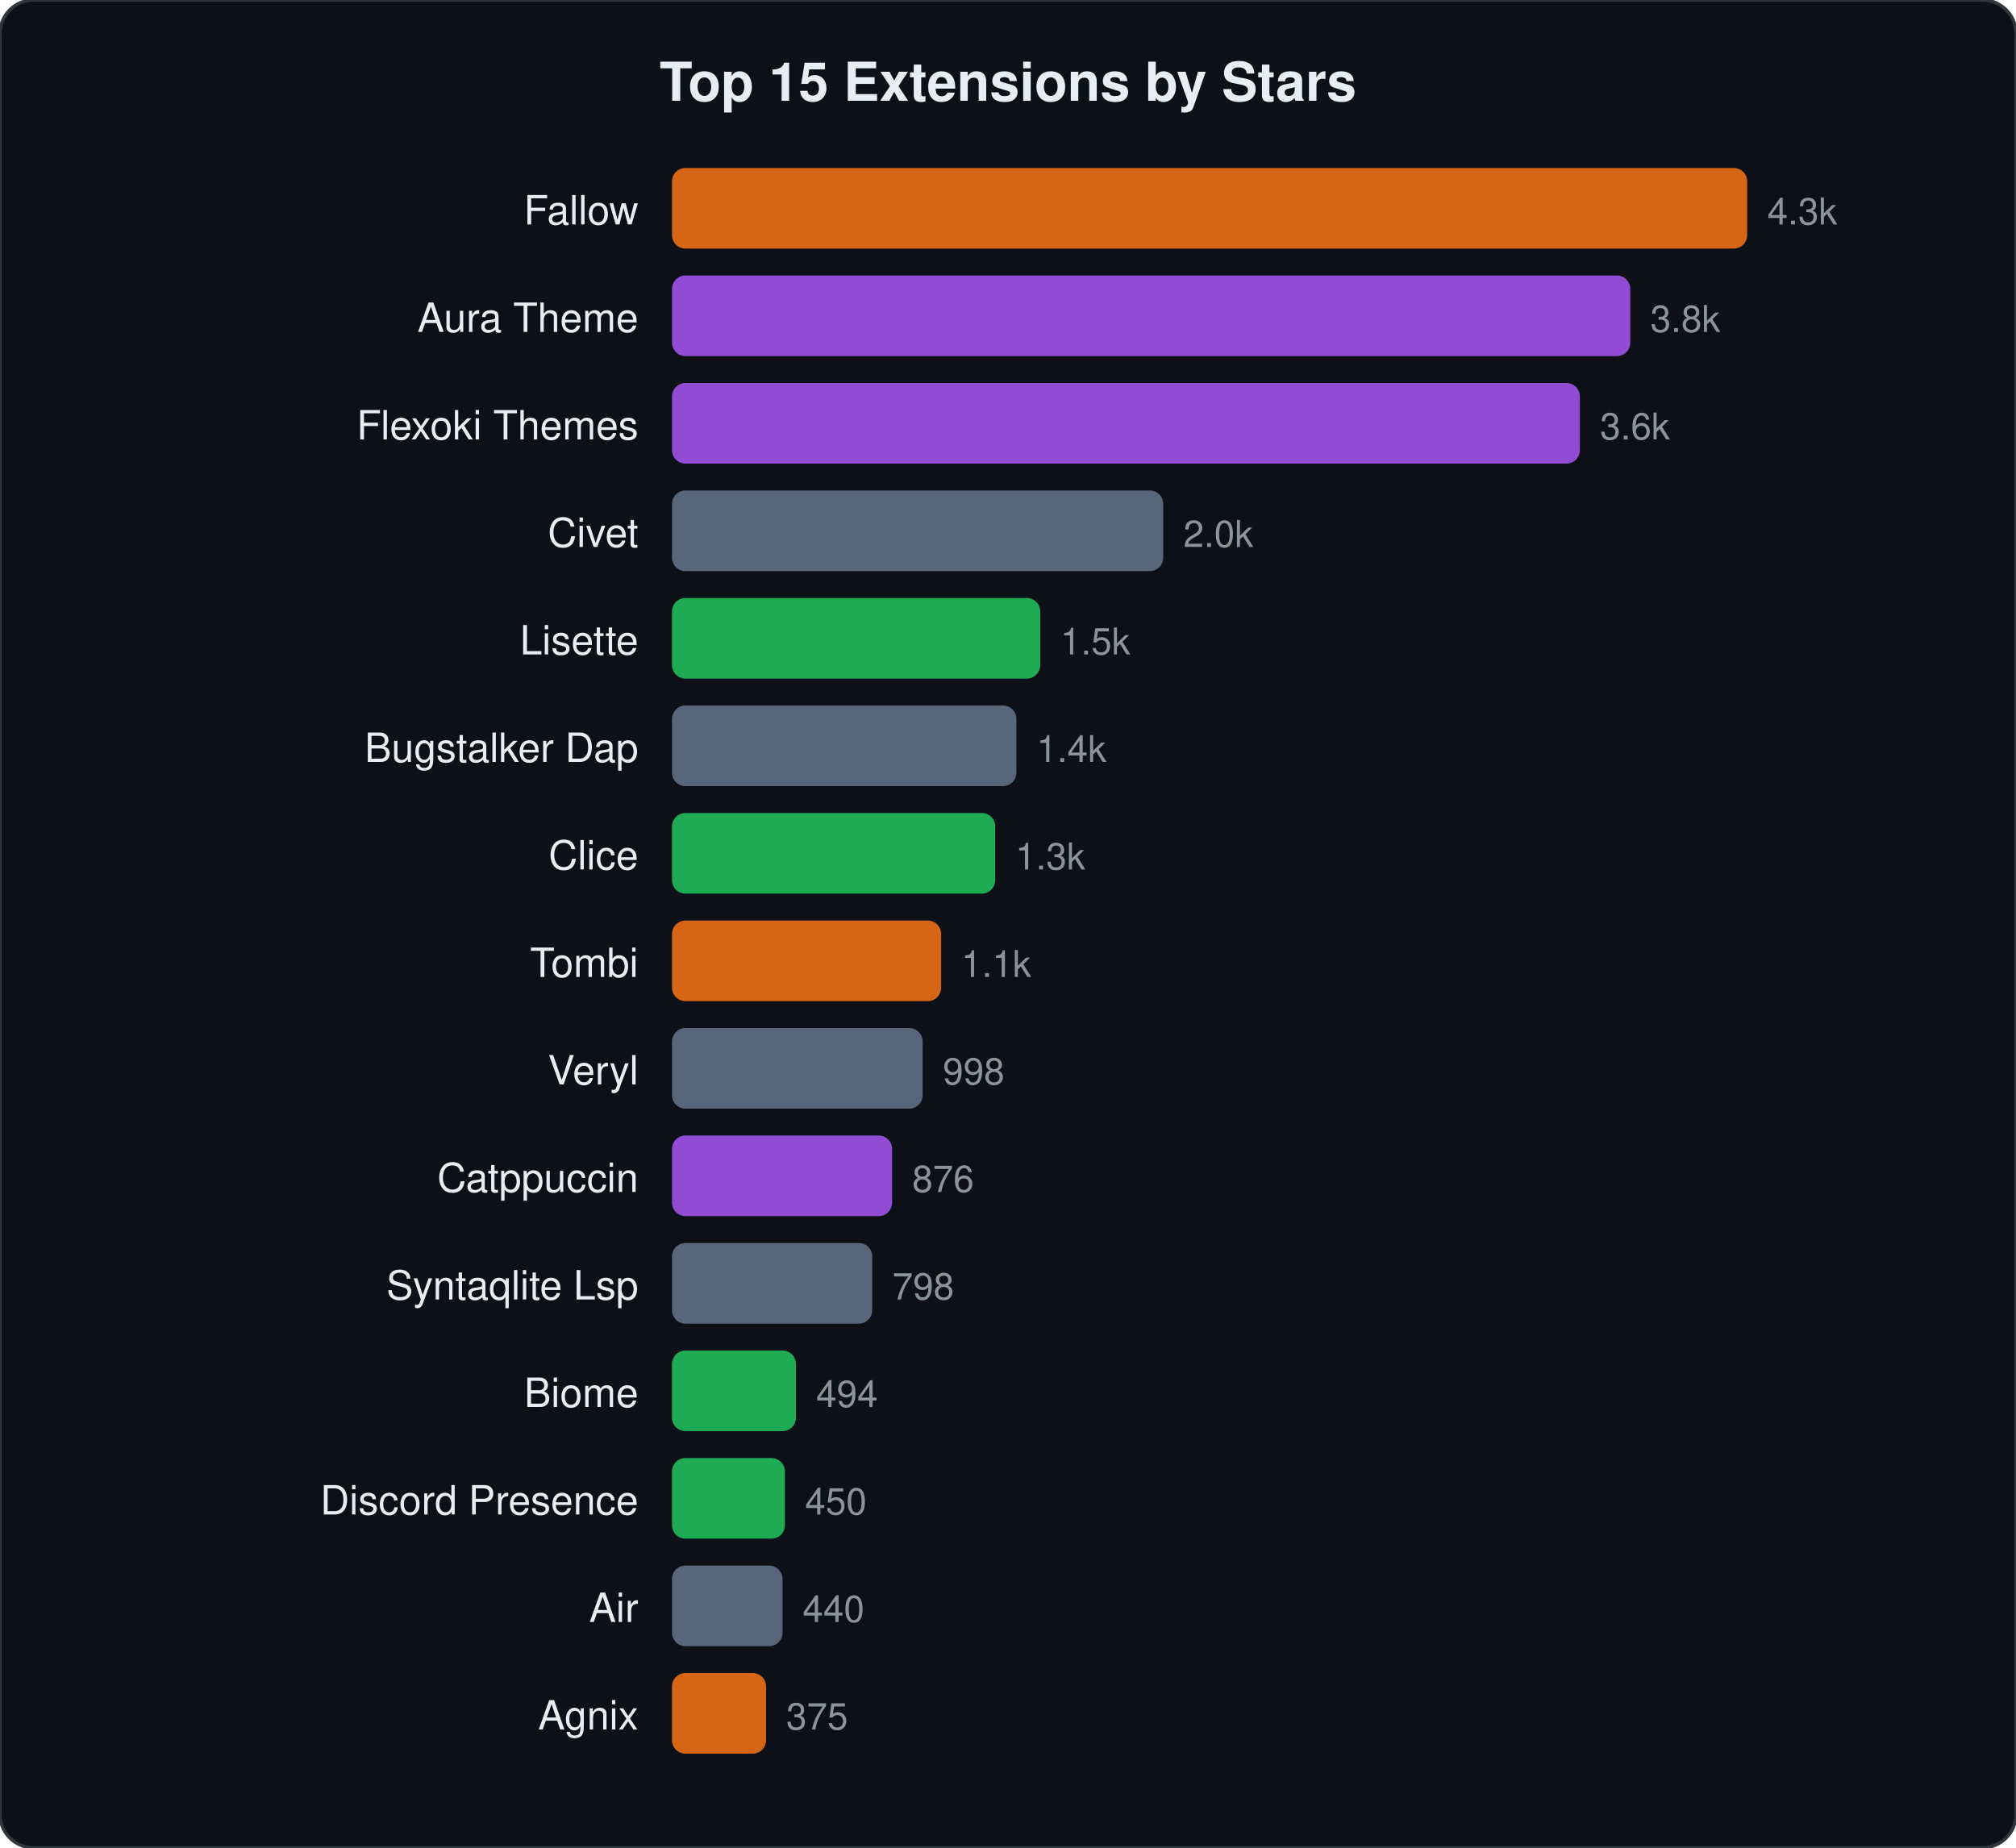
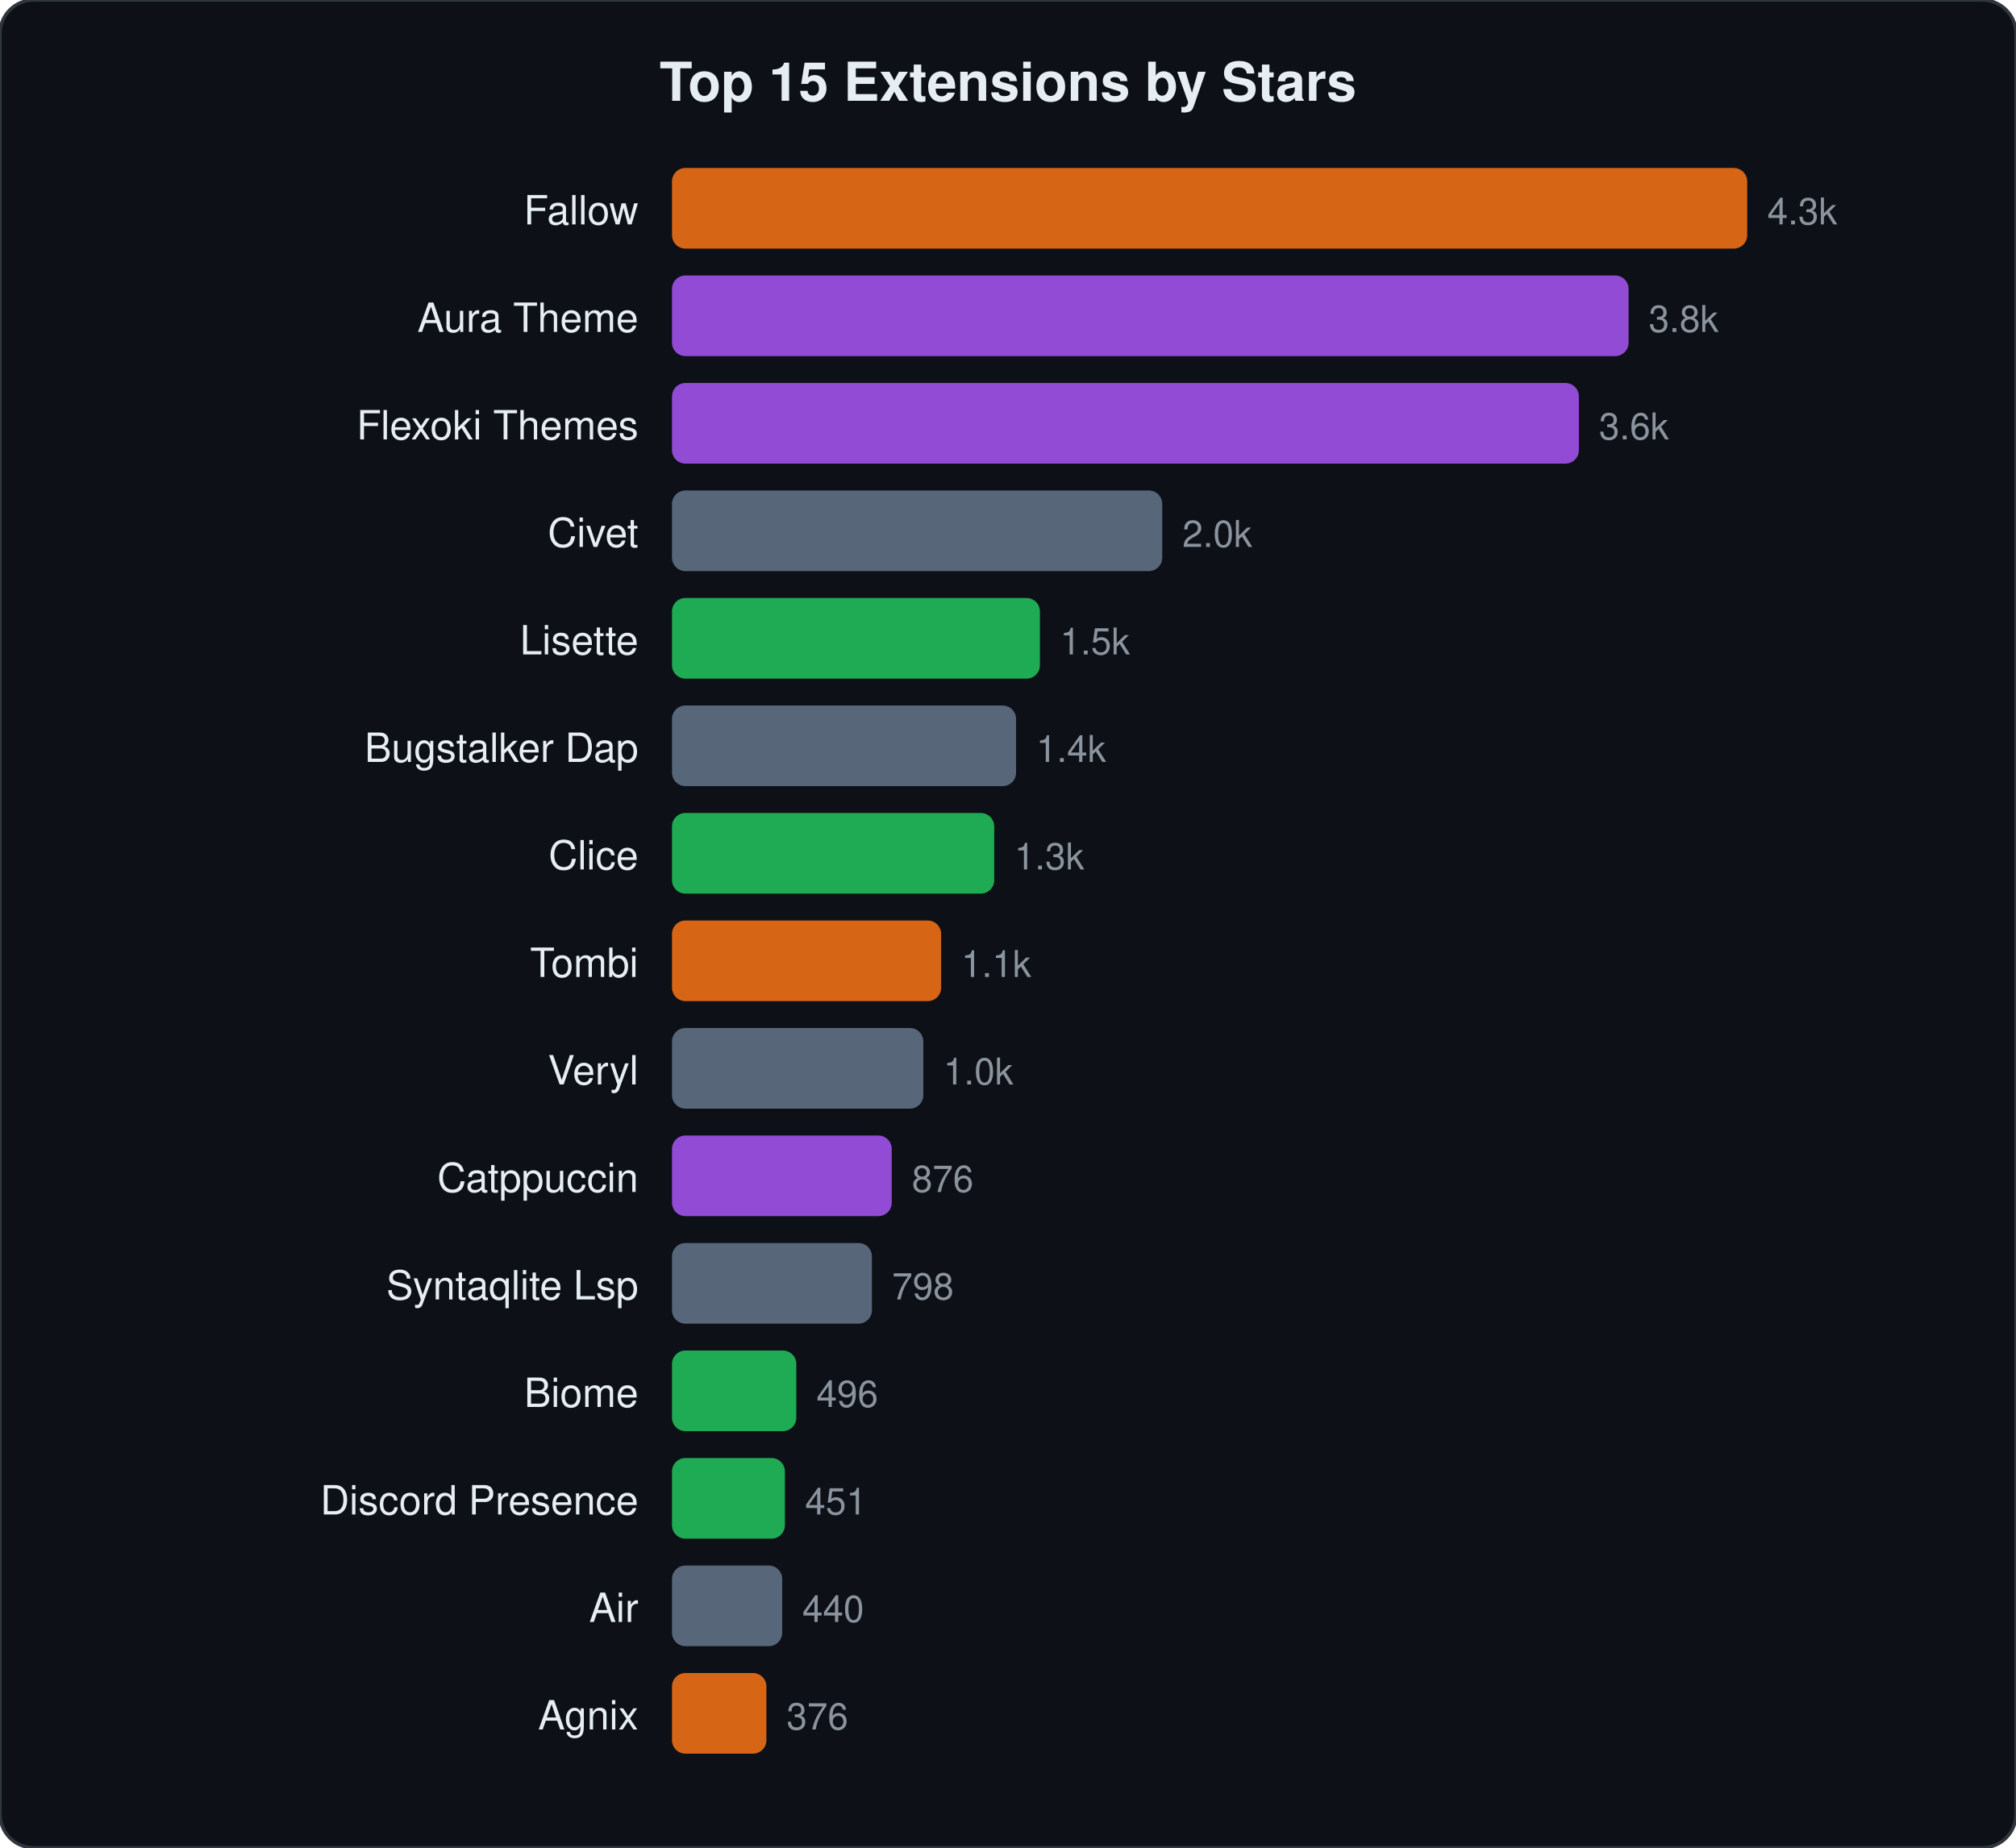
<svg xmlns="http://www.w3.org/2000/svg" viewBox="0 0 600 550" width="600" height="550">
  <style>text{font-family:-apple-system,BlinkMacSystemFont,"Segoe UI",Helvetica,Arial,sans-serif;fill:#e6edf3}.name{font-size:12px}.stars{font-size:11px;fill:#8b949e}.title{font-size:16px;font-weight:600}</style>
  <rect width="600" height="550" rx="10" fill="#0d1117" stroke="#30363d" stroke-width="1" />
  <text x="300" y="30" text-anchor="middle" class="title">Top 15 Extensions by Stars</text>
  <text x="190" y="66.8" text-anchor="end" class="name">Fallow</text>
  <rect x="200" y="50.0" width="320.0" height="24" rx="4" fill="#f97316" opacity="0.85" />
  <text x="526.0" y="66.8" class="stars">4.3k</text>
  <text x="190" y="98.8" text-anchor="end" class="name">Aura Theme</text>
-   <rect x="200" y="82.0" width="285.2" height="24" rx="4" fill="#a855f7" opacity="0.85" />
-   <text x="491.2" y="98.8" class="stars">3.8k</text>
+   <rect x="200" y="82.0" width="284.7" height="24" rx="4" fill="#a855f7" opacity="0.85" />
+   <text x="490.7" y="98.8" class="stars">3.8k</text>
  <text x="190" y="130.8" text-anchor="end" class="name">Flexoki Themes</text>
-   <rect x="200" y="114.0" width="270.2" height="24" rx="4" fill="#a855f7" opacity="0.85" />
-   <text x="476.2" y="130.8" class="stars">3.6k</text>
+   <rect x="200" y="114.0" width="269.9" height="24" rx="4" fill="#a855f7" opacity="0.85" />
+   <text x="475.9" y="130.8" class="stars">3.6k</text>
  <text x="190" y="162.8" text-anchor="end" class="name">Civet</text>
-   <rect x="200" y="146.0" width="146.2" height="24" rx="4" fill="#64748b" opacity="0.85" />
-   <text x="352.2" y="162.8" class="stars">2.0k</text>
+   <rect x="200" y="146.0" width="145.9" height="24" rx="4" fill="#64748b" opacity="0.85" />
+   <text x="351.9" y="162.8" class="stars">2.0k</text>
  <text x="190" y="194.8" text-anchor="end" class="name">Lisette</text>
-   <rect x="200" y="178.0" width="109.6" height="24" rx="4" fill="#22c55e" opacity="0.85" />
-   <text x="315.6" y="194.8" class="stars">1.5k</text>
+   <rect x="200" y="178.0" width="109.5" height="24" rx="4" fill="#22c55e" opacity="0.85" />
+   <text x="315.5" y="194.8" class="stars">1.5k</text>
  <text x="190" y="226.8" text-anchor="end" class="name">Bugstalker Dap</text>
-   <rect x="200" y="210.0" width="102.5" height="24" rx="4" fill="#64748b" opacity="0.85" />
-   <text x="308.5" y="226.8" class="stars">1.4k</text>
+   <rect x="200" y="210.0" width="102.4" height="24" rx="4" fill="#64748b" opacity="0.85" />
+   <text x="308.4" y="226.8" class="stars">1.4k</text>
  <text x="190" y="258.8" text-anchor="end" class="name">Clice</text>
-   <rect x="200" y="242.0" width="96.2" height="24" rx="4" fill="#22c55e" opacity="0.85" />
-   <text x="302.2" y="258.8" class="stars">1.3k</text>
+   <rect x="200" y="242.0" width="95.9" height="24" rx="4" fill="#22c55e" opacity="0.85" />
+   <text x="301.9" y="258.8" class="stars">1.3k</text>
  <text x="190" y="290.8" text-anchor="end" class="name">Tombi</text>
  <rect x="200" y="274.0" width="80.1" height="24" rx="4" fill="#f97316" opacity="0.85" />
  <text x="286.1" y="290.8" class="stars">1.1k</text>
  <text x="190" y="322.8" text-anchor="end" class="name">Veryl</text>
-   <rect x="200" y="306.0" width="74.6" height="24" rx="4" fill="#64748b" opacity="0.85" />
-   <text x="280.6" y="322.8" class="stars">998</text>
+   <rect x="200" y="306.0" width="74.8" height="24" rx="4" fill="#64748b" opacity="0.85" />
+   <text x="280.8" y="322.8" class="stars">1.0k</text>
  <text x="190" y="354.8" text-anchor="end" class="name">Catppuccin</text>
-   <rect x="200" y="338.0" width="65.5" height="24" rx="4" fill="#a855f7" opacity="0.85" />
-   <text x="271.5" y="354.8" class="stars">876</text>
+   <rect x="200" y="338.0" width="65.4" height="24" rx="4" fill="#a855f7" opacity="0.85" />
+   <text x="271.4" y="354.8" class="stars">876</text>
  <text x="190" y="386.8" text-anchor="end" class="name">Syntaqlite Lsp</text>
-   <rect x="200" y="370.0" width="59.6" height="24" rx="4" fill="#64748b" opacity="0.85" />
-   <text x="265.6" y="386.8" class="stars">798</text>
+   <rect x="200" y="370.0" width="59.5" height="24" rx="4" fill="#64748b" opacity="0.85" />
+   <text x="265.5" y="386.8" class="stars">798</text>
  <text x="190" y="418.8" text-anchor="end" class="name">Biome</text>
-   <rect x="200" y="402.0" width="36.9" height="24" rx="4" fill="#22c55e" opacity="0.85" />
-   <text x="242.9" y="418.8" class="stars">494</text>
+   <rect x="200" y="402.0" width="37.0" height="24" rx="4" fill="#22c55e" opacity="0.85" />
+   <text x="243.0" y="418.8" class="stars">496</text>
  <text x="190" y="450.8" text-anchor="end" class="name">Discord Presence</text>
  <rect x="200" y="434.0" width="33.6" height="24" rx="4" fill="#22c55e" opacity="0.85" />
-   <text x="239.6" y="450.8" class="stars">450</text>
+   <text x="239.6" y="450.8" class="stars">451</text>
  <text x="190" y="482.8" text-anchor="end" class="name">Air</text>
-   <rect x="200" y="466.0" width="32.9" height="24" rx="4" fill="#64748b" opacity="0.85" />
-   <text x="238.9" y="482.8" class="stars">440</text>
+   <rect x="200" y="466.0" width="32.8" height="24" rx="4" fill="#64748b" opacity="0.85" />
+   <text x="238.8" y="482.8" class="stars">440</text>
  <text x="190" y="514.8" text-anchor="end" class="name">Agnix</text>
-   <rect x="200" y="498.0" width="28.0" height="24" rx="4" fill="#f97316" opacity="0.85" />
-   <text x="234.0" y="514.8" class="stars">375</text>
+   <rect x="200" y="498.0" width="28.1" height="24" rx="4" fill="#f97316" opacity="0.85" />
+   <text x="234.1" y="514.8" class="stars">376</text>
</svg>
